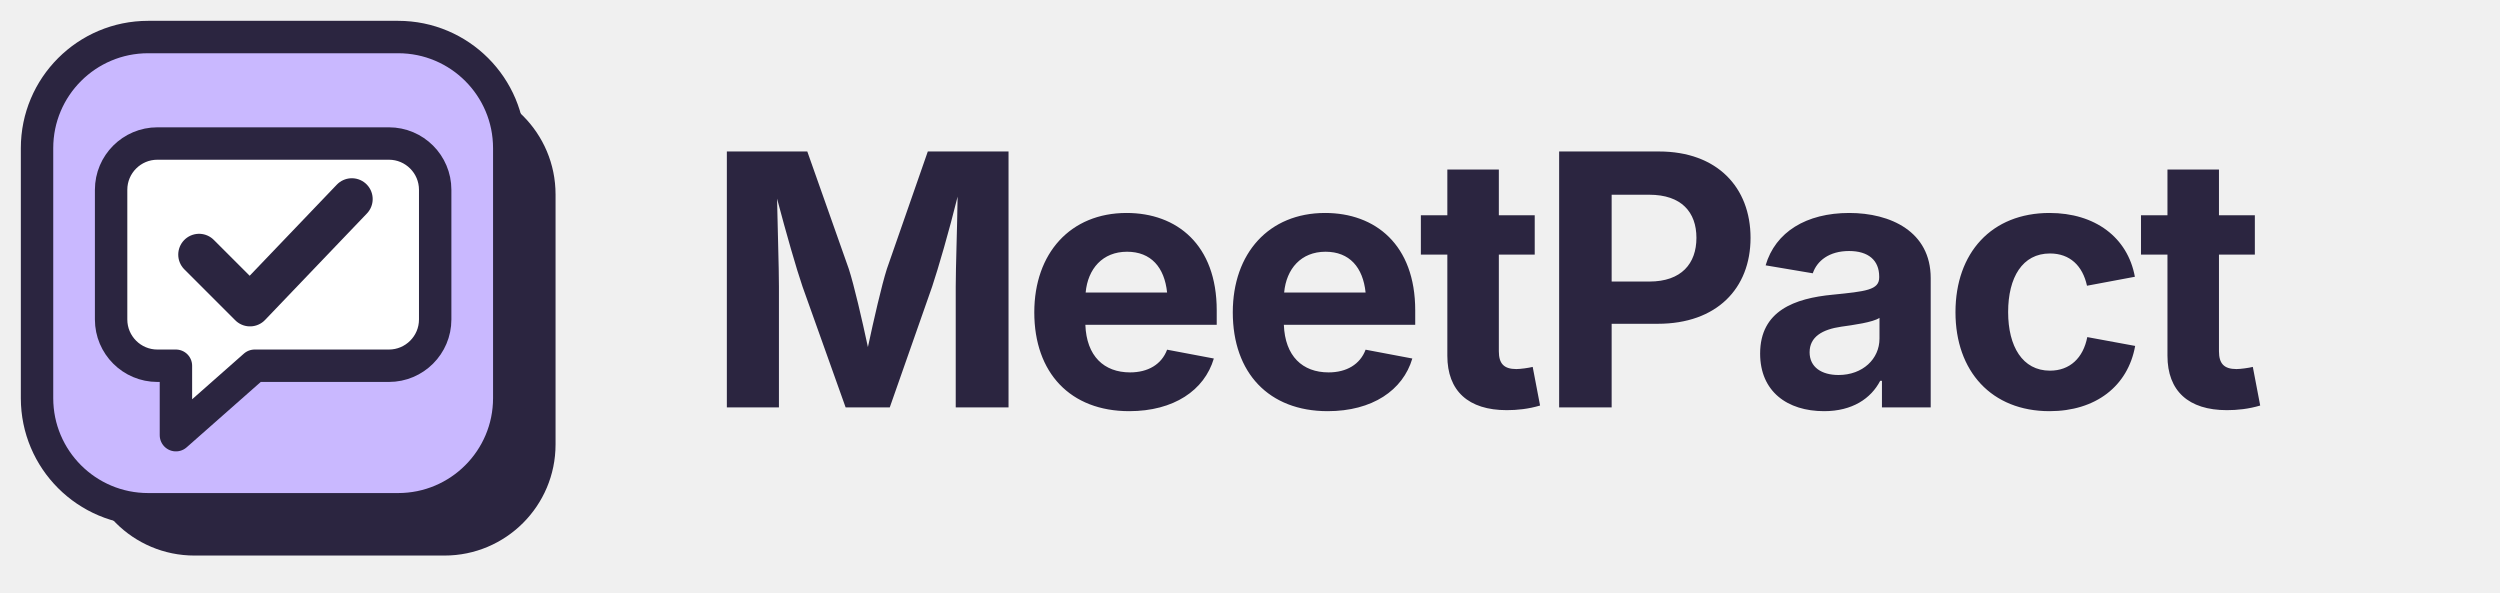
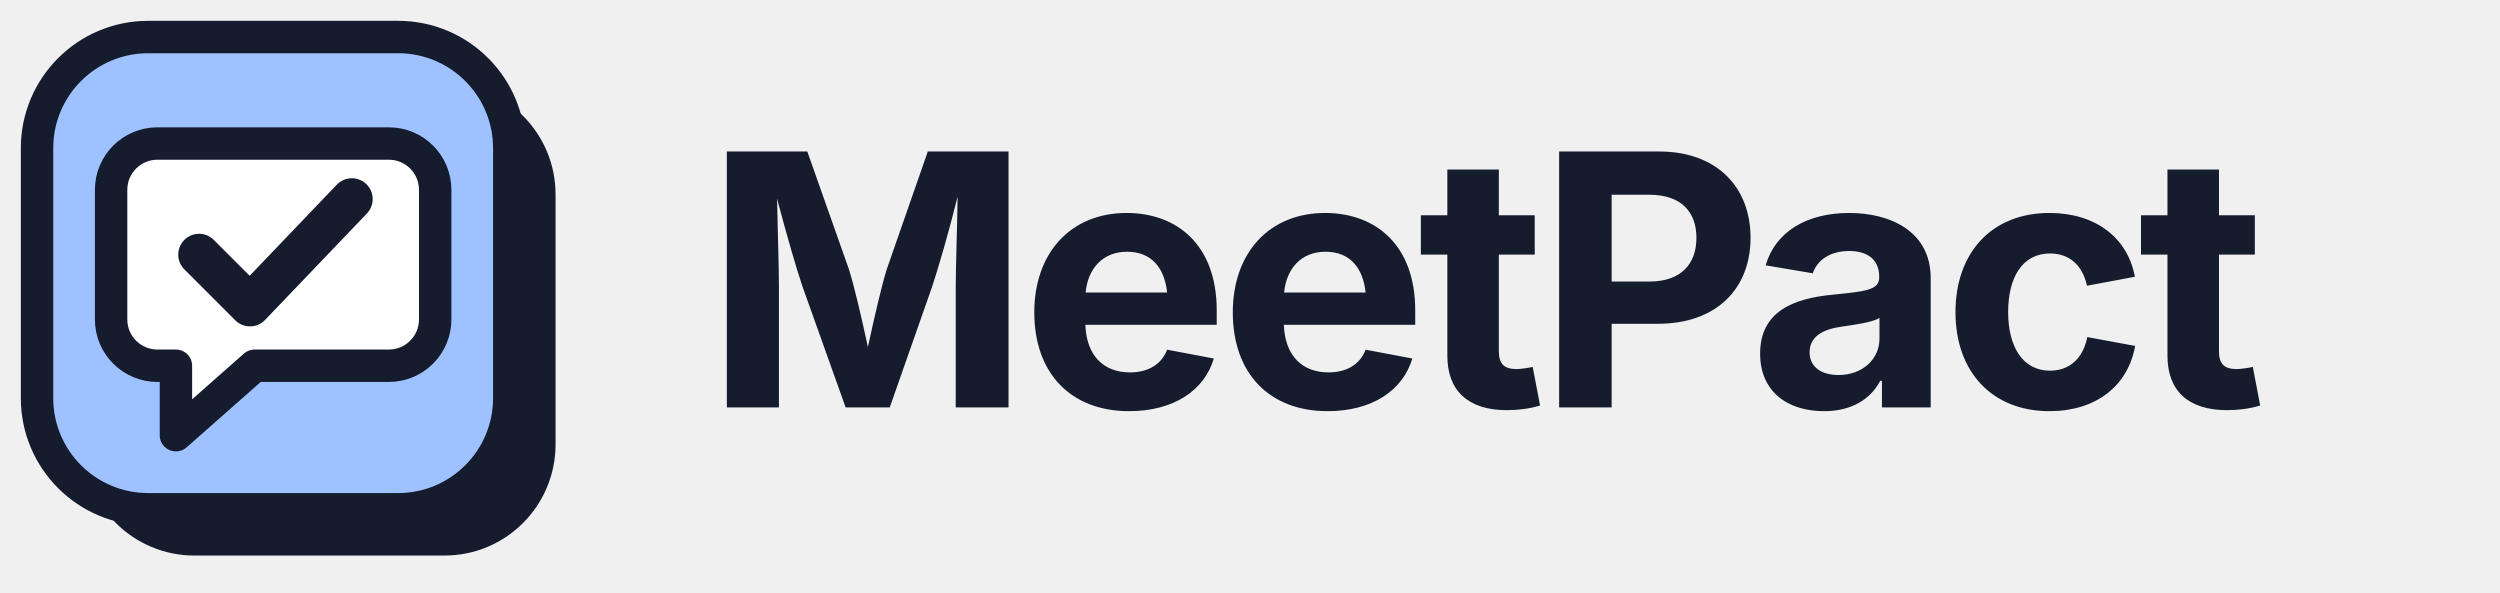
<svg xmlns="http://www.w3.org/2000/svg" viewBox="0 0 270 64" role="img" aria-label="MeetPact">
-   <rect x="9" y="9" width="51" height="51" rx="12" fill="#2B2540" />
-   <rect x="4" y="4" width="51" height="51" rx="12" fill="#C9B8FF" stroke="#2B2540" stroke-width="3.5" />
-   <path d="M17 15.5h25a5 5 0 0 1 5 5v14a5 5 0 0 1-5 5H27.5l-8.5 7.5v-7.5H17a5 5 0 0 1-5-5v-14a5 5 0 0 1 5-5z" fill="#FFFFFF" stroke="#2B2540" stroke-width="3.5" stroke-linejoin="round" />
-   <path d="M21.5 27.5l5.5 5.5 11-11.5" fill="none" stroke="#2B2540" stroke-width="4.5" stroke-linecap="round" stroke-linejoin="round" />
-   <text x="76" y="44" font-family="'Space Grotesk', 'Segoe UI', Inter, Arial, sans-serif" font-size="38" font-weight="700" letter-spacing="-1.2" fill="#2B2540">MeetPact</text>
+   <rect x="9" y="9" width="51" height="51" rx="12" fill="#151C2E" />
+   <rect x="4" y="4" width="51" height="51" rx="12" fill="#9EC1FF" stroke="#151C2E" stroke-width="3.5" />
+   <path d="M17 15.5h25a5 5 0 0 1 5 5v14a5 5 0 0 1-5 5H27.5l-8.5 7.5v-7.5H17a5 5 0 0 1-5-5v-14a5 5 0 0 1 5-5z" fill="#FFFFFF" stroke="#151C2E" stroke-width="3.5" stroke-linejoin="round" />
+   <path d="M21.5 27.5l5.5 5.5 11-11.5" fill="none" stroke="#151C2E" stroke-width="4.5" stroke-linecap="round" stroke-linejoin="round" />
+   <text x="76" y="44" font-family="'Space Grotesk', 'Segoe UI', Inter, Arial, sans-serif" font-size="38" font-weight="700" letter-spacing="-1.2" fill="#151C2E">MeetPact</text>
</svg>
